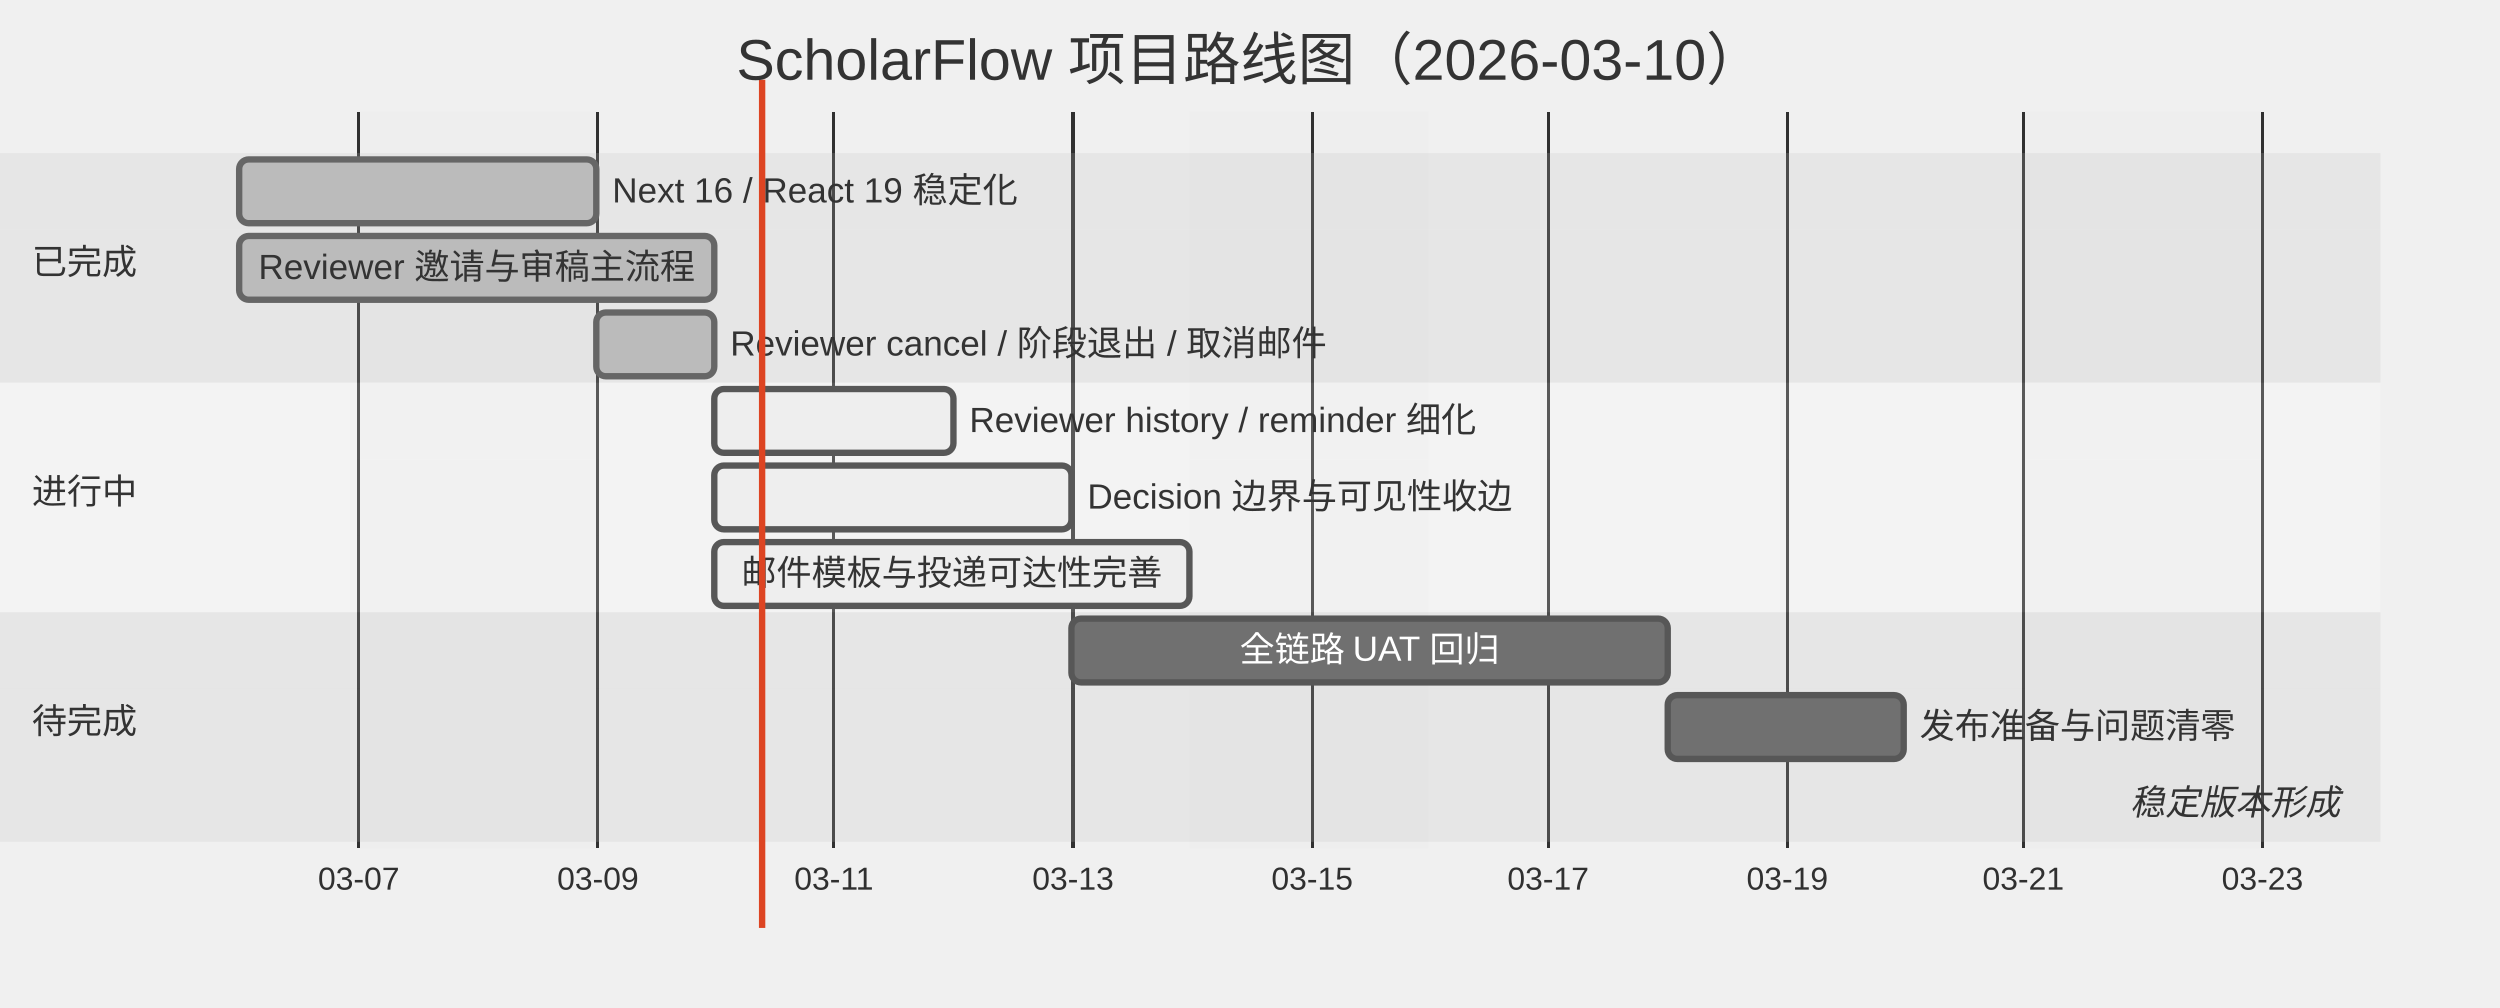
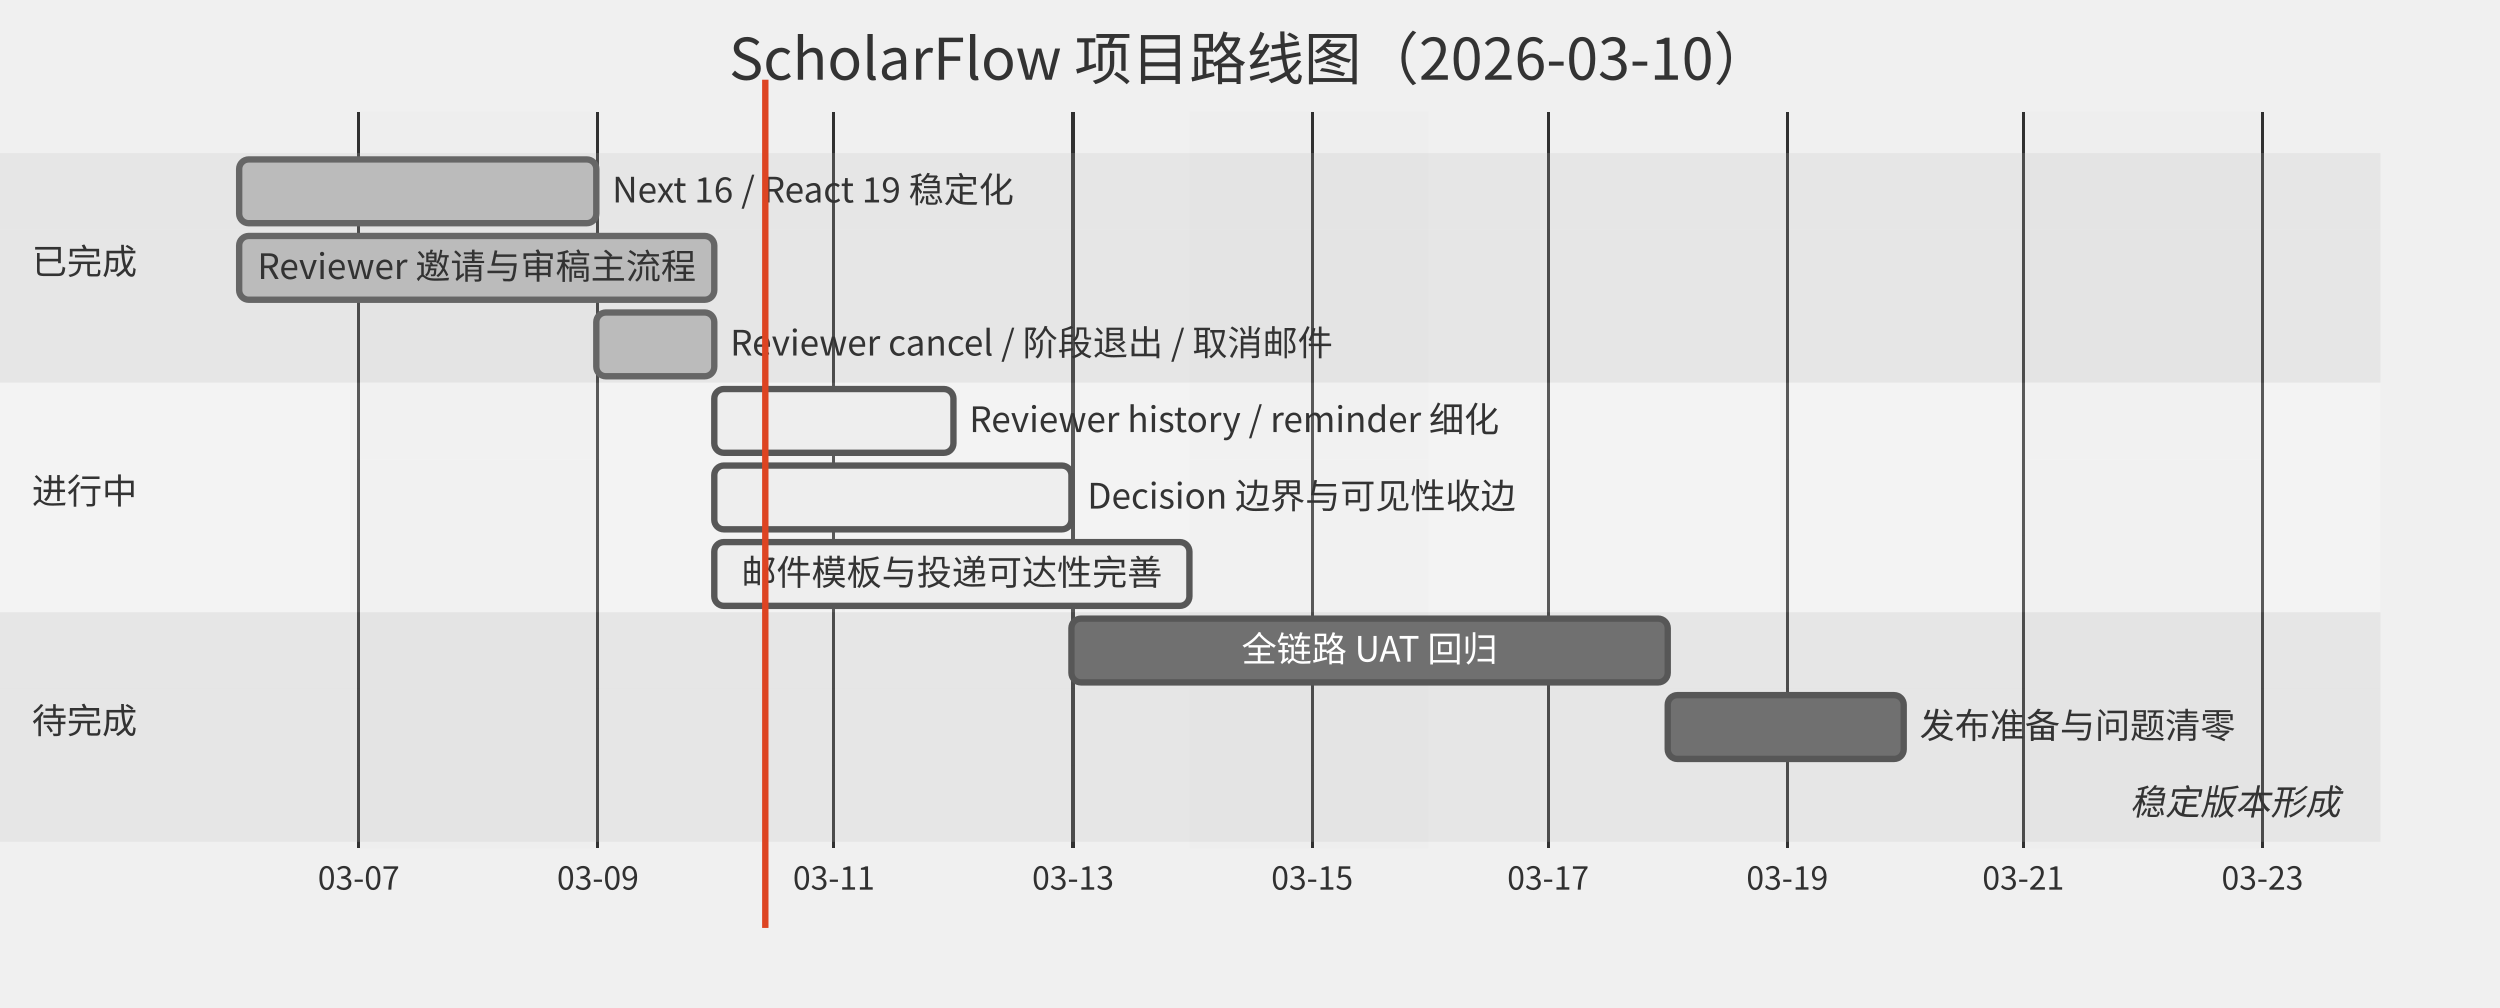
<svg xmlns="http://www.w3.org/2000/svg" id="my-svg" width="100%" viewBox="0 0 784 316" style="max-width: 784px; background-color: white;" role="graphics-document document" aria-roledescription="gantt">
-   <style>#my-svg{font-family:"trebuchet ms",verdana,arial,sans-serif;font-size:16px;fill:#000000;}@keyframes edge-animation-frame{from{stroke-dashoffset:0;}}@keyframes dash{to{stroke-dashoffset:0;}}#my-svg .edge-animation-slow{stroke-dasharray:9,5!important;stroke-dashoffset:900;animation:dash 50s linear infinite;stroke-linecap:round;}#my-svg .edge-animation-fast{stroke-dasharray:9,5!important;stroke-dashoffset:900;animation:dash 20s linear infinite;stroke-linecap:round;}#my-svg .error-icon{fill:#552222;}#my-svg .error-text{fill:#552222;stroke:#552222;}#my-svg .edge-thickness-normal{stroke-width:1px;}#my-svg .edge-thickness-thick{stroke-width:3.5px;}#my-svg .edge-pattern-solid{stroke-dasharray:0;}#my-svg .edge-thickness-invisible{stroke-width:0;fill:none;}#my-svg .edge-pattern-dashed{stroke-dasharray:3;}#my-svg .edge-pattern-dotted{stroke-dasharray:2;}#my-svg .marker{fill:#666;stroke:#666;}#my-svg .marker.cross{stroke:#666;}#my-svg svg{font-family:"trebuchet ms",verdana,arial,sans-serif;font-size:16px;}#my-svg p{margin:0;}#my-svg .mermaid-main-font{font-family:"trebuchet ms",verdana,arial,sans-serif;}#my-svg .exclude-range{fill:#eeeeee;}#my-svg .section{stroke:none;opacity:0.2;}#my-svg .section0{fill:hsl(0, 0%, 73.922%);}#my-svg .section2{fill:hsl(0, 0%, 73.922%);}#my-svg .section1,#my-svg .section3{fill:white;opacity:0.2;}#my-svg .sectionTitle0{fill:#333;}#my-svg .sectionTitle1{fill:#333;}#my-svg .sectionTitle2{fill:#333;}#my-svg .sectionTitle3{fill:#333;}#my-svg .sectionTitle{text-anchor:start;font-family:"trebuchet ms",verdana,arial,sans-serif;}#my-svg .grid .tick{stroke:hsl(0, 0%, 90%);opacity:0.8;shape-rendering:crispEdges;}#my-svg .grid .tick text{font-family:"trebuchet ms",verdana,arial,sans-serif;fill:#000000;}#my-svg .grid path{stroke-width:0;}#my-svg .today{fill:none;stroke:#d42;stroke-width:2px;}#my-svg .task{stroke-width:2;}#my-svg .taskText{text-anchor:middle;font-family:"trebuchet ms",verdana,arial,sans-serif;}#my-svg .taskTextOutsideRight{fill:#333;text-anchor:start;font-family:"trebuchet ms",verdana,arial,sans-serif;}#my-svg .taskTextOutsideLeft{fill:#333;text-anchor:end;}#my-svg .task.clickable{cursor:pointer;}#my-svg .taskText.clickable{cursor:pointer;fill:#003163!important;font-weight:bold;}#my-svg .taskTextOutsideLeft.clickable{cursor:pointer;fill:#003163!important;font-weight:bold;}#my-svg .taskTextOutsideRight.clickable{cursor:pointer;fill:#003163!important;font-weight:bold;}#my-svg .taskText0,#my-svg .taskText1,#my-svg .taskText2,#my-svg .taskText3{fill:white;}#my-svg .task0,#my-svg .task1,#my-svg .task2,#my-svg .task3{fill:#707070;stroke:hsl(0, 0%, 33.922%);}#my-svg .taskTextOutside0,#my-svg .taskTextOutside2{fill:#333;}#my-svg .taskTextOutside1,#my-svg .taskTextOutside3{fill:#333;}#my-svg .active0,#my-svg .active1,#my-svg .active2,#my-svg .active3{fill:#eee;stroke:hsl(0, 0%, 33.922%);}#my-svg .activeText0,#my-svg .activeText1,#my-svg .activeText2,#my-svg .activeText3{fill:#333!important;}#my-svg .done0,#my-svg .done1,#my-svg .done2,#my-svg .done3{stroke:#666;fill:#bbb;stroke-width:2;}#my-svg .doneText0,#my-svg .doneText1,#my-svg .doneText2,#my-svg .doneText3{fill:#333!important;}#my-svg .crit0,#my-svg .crit1,#my-svg .crit2,#my-svg .crit3{stroke:hsl(10.909, 73.333%, 40%);fill:#d42;stroke-width:2;}#my-svg .activeCrit0,#my-svg .activeCrit1,#my-svg .activeCrit2,#my-svg .activeCrit3{stroke:hsl(10.909, 73.333%, 40%);fill:#eee;stroke-width:2;}#my-svg .doneCrit0,#my-svg .doneCrit1,#my-svg .doneCrit2,#my-svg .doneCrit3{stroke:hsl(10.909, 73.333%, 40%);fill:#bbb;stroke-width:2;cursor:pointer;shape-rendering:crispEdges;}#my-svg .milestone{transform:rotate(45deg) scale(0.8,0.8);}#my-svg .milestoneText{font-style:italic;}#my-svg .doneCritText0,#my-svg .doneCritText1,#my-svg .doneCritText2,#my-svg .doneCritText3{fill:#333!important;}#my-svg .vert{stroke:#d42;}#my-svg .vertText{font-size:15px;text-anchor:middle;fill:#d42!important;}#my-svg .activeCritText0,#my-svg .activeCritText1,#my-svg .activeCritText2,#my-svg .activeCritText3{fill:#333!important;}#my-svg .titleText{text-anchor:middle;font-size:18px;fill:#333;font-family:"trebuchet ms",verdana,arial,sans-serif;}#my-svg :root{--mermaid-font-family:"trebuchet ms",verdana,arial,sans-serif;}</style>
+   <style>#my-svg{font-family:Noto Sans CJK SC,Noto Sans SC,Source Han Sans SC,Arial,sans-serif;font-size:16px;fill:#000000;}@keyframes edge-animation-frame{from{stroke-dashoffset:0;}}@keyframes dash{to{stroke-dashoffset:0;}}#my-svg .edge-animation-slow{stroke-dasharray:9,5!important;stroke-dashoffset:900;animation:dash 50s linear infinite;stroke-linecap:round;}#my-svg .edge-animation-fast{stroke-dasharray:9,5!important;stroke-dashoffset:900;animation:dash 20s linear infinite;stroke-linecap:round;}#my-svg .error-icon{fill:#552222;}#my-svg .error-text{fill:#552222;stroke:#552222;}#my-svg .edge-thickness-normal{stroke-width:1px;}#my-svg .edge-thickness-thick{stroke-width:3.5px;}#my-svg .edge-pattern-solid{stroke-dasharray:0;}#my-svg .edge-thickness-invisible{stroke-width:0;fill:none;}#my-svg .edge-pattern-dashed{stroke-dasharray:3;}#my-svg .edge-pattern-dotted{stroke-dasharray:2;}#my-svg .marker{fill:#666;stroke:#666;}#my-svg .marker.cross{stroke:#666;}#my-svg svg{font-family:Noto Sans CJK SC,Noto Sans SC,Source Han Sans SC,Arial,sans-serif;font-size:16px;}#my-svg p{margin:0;}#my-svg .mermaid-main-font{font-family:Noto Sans CJK SC,Noto Sans SC,Source Han Sans SC,Arial,sans-serif;}#my-svg .exclude-range{fill:#eeeeee;}#my-svg .section{stroke:none;opacity:0.2;}#my-svg .section0{fill:hsl(0, 0%, 73.922%);}#my-svg .section2{fill:hsl(0, 0%, 73.922%);}#my-svg .section1,#my-svg .section3{fill:white;opacity:0.2;}#my-svg .sectionTitle0{fill:#333;}#my-svg .sectionTitle1{fill:#333;}#my-svg .sectionTitle2{fill:#333;}#my-svg .sectionTitle3{fill:#333;}#my-svg .sectionTitle{text-anchor:start;font-family:Noto Sans CJK SC,Noto Sans SC,Source Han Sans SC,Arial,sans-serif;}#my-svg .grid .tick{stroke:hsl(0, 0%, 90%);opacity:0.8;shape-rendering:crispEdges;}#my-svg .grid .tick text{font-family:Noto Sans CJK SC,Noto Sans SC,Source Han Sans SC,Arial,sans-serif;fill:#000000;}#my-svg .grid path{stroke-width:0;}#my-svg .today{fill:none;stroke:#d42;stroke-width:2px;}#my-svg .task{stroke-width:2;}#my-svg .taskText{text-anchor:middle;font-family:Noto Sans CJK SC,Noto Sans SC,Source Han Sans SC,Arial,sans-serif;}#my-svg .taskTextOutsideRight{fill:#333;text-anchor:start;font-family:Noto Sans CJK SC,Noto Sans SC,Source Han Sans SC,Arial,sans-serif;}#my-svg .taskTextOutsideLeft{fill:#333;text-anchor:end;}#my-svg .task.clickable{cursor:pointer;}#my-svg .taskText.clickable{cursor:pointer;fill:#003163!important;font-weight:bold;}#my-svg .taskTextOutsideLeft.clickable{cursor:pointer;fill:#003163!important;font-weight:bold;}#my-svg .taskTextOutsideRight.clickable{cursor:pointer;fill:#003163!important;font-weight:bold;}#my-svg .taskText0,#my-svg .taskText1,#my-svg .taskText2,#my-svg .taskText3{fill:white;}#my-svg .task0,#my-svg .task1,#my-svg .task2,#my-svg .task3{fill:#707070;stroke:hsl(0, 0%, 33.922%);}#my-svg .taskTextOutside0,#my-svg .taskTextOutside2{fill:#333;}#my-svg .taskTextOutside1,#my-svg .taskTextOutside3{fill:#333;}#my-svg .active0,#my-svg .active1,#my-svg .active2,#my-svg .active3{fill:#eee;stroke:hsl(0, 0%, 33.922%);}#my-svg .activeText0,#my-svg .activeText1,#my-svg .activeText2,#my-svg .activeText3{fill:#333!important;}#my-svg .done0,#my-svg .done1,#my-svg .done2,#my-svg .done3{stroke:#666;fill:#bbb;stroke-width:2;}#my-svg .doneText0,#my-svg .doneText1,#my-svg .doneText2,#my-svg .doneText3{fill:#333!important;}#my-svg .crit0,#my-svg .crit1,#my-svg .crit2,#my-svg .crit3{stroke:hsl(10.909, 73.333%, 40%);fill:#d42;stroke-width:2;}#my-svg .activeCrit0,#my-svg .activeCrit1,#my-svg .activeCrit2,#my-svg .activeCrit3{stroke:hsl(10.909, 73.333%, 40%);fill:#eee;stroke-width:2;}#my-svg .doneCrit0,#my-svg .doneCrit1,#my-svg .doneCrit2,#my-svg .doneCrit3{stroke:hsl(10.909, 73.333%, 40%);fill:#bbb;stroke-width:2;cursor:pointer;shape-rendering:crispEdges;}#my-svg .milestone{transform:rotate(45deg) scale(0.8,0.8);}#my-svg .milestoneText{font-style:italic;}#my-svg .doneCritText0,#my-svg .doneCritText1,#my-svg .doneCritText2,#my-svg .doneCritText3{fill:#333!important;}#my-svg .vert{stroke:#d42;}#my-svg .vertText{font-size:15px;text-anchor:middle;fill:#d42!important;}#my-svg .activeCritText0,#my-svg .activeCritText1,#my-svg .activeCritText2,#my-svg .activeCritText3{fill:#333!important;}#my-svg .titleText{text-anchor:middle;font-size:18px;fill:#333;font-family:Noto Sans CJK SC,Noto Sans SC,Source Han Sans SC,Arial,sans-serif;}#my-svg :root{--mermaid-font-family:"trebuchet ms",verdana,arial,sans-serif;}</style>
  <g />
  <g>
    <rect id="exclude-2026-03-07" x="112" y="35" width="75" height="231" transform-origin="131px 158px" class="exclude-range" />
    <rect id="exclude-2026-03-14" x="373" y="35" width="75" height="231" transform-origin="392px 182px" class="exclude-range" />
    <rect id="exclude-2026-03-21" x="634" y="35" width="75" height="231" transform-origin="653px 206px" class="exclude-range" />
  </g>
  <g class="grid" transform="translate(75, 266)" fill="none" font-size="10" font-family="sans-serif" text-anchor="middle">
    <path class="domain" stroke="currentColor" d="M0.5,-231V0.5H634.5V-231" />
    <g class="tick" opacity="1" transform="translate(37.5,0)">
      <line stroke="currentColor" y2="-231" />
      <text fill="#000" y="3" dy="1em" stroke="none" font-size="10" style="text-anchor: middle;"> 03-07</text>
    </g>
    <g class="tick" opacity="1" transform="translate(112.5,0)">
      <line stroke="currentColor" y2="-231" />
      <text fill="#000" y="3" dy="1em" stroke="none" font-size="10" style="text-anchor: middle;"> 03-09</text>
    </g>
    <g class="tick" opacity="1" transform="translate(186.5,0)">
      <line stroke="currentColor" y2="-231" />
      <text fill="#000" y="3" dy="1em" stroke="none" font-size="10" style="text-anchor: middle;"> 03-11</text>
    </g>
    <g class="tick" opacity="1" transform="translate(261.5,0)">
      <line stroke="currentColor" y2="-231" />
      <text fill="#000" y="3" dy="1em" stroke="none" font-size="10" style="text-anchor: middle;"> 03-13</text>
    </g>
    <g class="tick" opacity="1" transform="translate(336.5,0)">
      <line stroke="currentColor" y2="-231" />
      <text fill="#000" y="3" dy="1em" stroke="none" font-size="10" style="text-anchor: middle;"> 03-15</text>
    </g>
    <g class="tick" opacity="1" transform="translate(410.5,0)">
      <line stroke="currentColor" y2="-231" />
      <text fill="#000" y="3" dy="1em" stroke="none" font-size="10" style="text-anchor: middle;"> 03-17</text>
    </g>
    <g class="tick" opacity="1" transform="translate(485.5,0)">
      <line stroke="currentColor" y2="-231" />
      <text fill="#000" y="3" dy="1em" stroke="none" font-size="10" style="text-anchor: middle;"> 03-19</text>
    </g>
    <g class="tick" opacity="1" transform="translate(559.5,0)">
      <line stroke="currentColor" y2="-231" />
      <text fill="#000" y="3" dy="1em" stroke="none" font-size="10" style="text-anchor: middle;"> 03-21</text>
    </g>
    <g class="tick" opacity="1" transform="translate(634.5,0)">
      <line stroke="currentColor" y2="-231" />
      <text fill="#000" y="3" dy="1em" stroke="none" font-size="10" style="text-anchor: middle;"> 03-23</text>
    </g>
  </g>
  <g>
    <rect x="0" y="48" width="746.5" height="24" class="section section0" />
    <rect x="0" y="72" width="746.5" height="24" class="section section0" />
    <rect x="0" y="96" width="746.5" height="24" class="section section0" />
    <rect x="0" y="120" width="746.5" height="24" class="section section1" />
    <rect x="0" y="144" width="746.5" height="24" class="section section1" />
    <rect x="0" y="168" width="746.5" height="24" class="section section1" />
    <rect x="0" y="192" width="746.5" height="24" class="section section2" />
    <rect x="0" y="216" width="746.5" height="24" class="section section2" />
    <rect x="0" y="240" width="746.5" height="24" class="section section2" />
  </g>
  <g>
    <rect id="next16" rx="3" ry="3" x="75" y="50" width="112" height="20" transform-origin="131px 60px" class="task done0" />
    <rect id="reviewer_core" rx="3" ry="3" x="75" y="74" width="149" height="20" transform-origin="149.5px 84px" class="task done0" />
    <rect id="reviewer_exit" rx="3" ry="3" x="187" y="98" width="37" height="20" transform-origin="205.5px 108px" class="task done0" />
    <rect id="reviewer_history" rx="3" ry="3" x="224" y="122" width="75" height="20" transform-origin="261.5px 132px" class="task active1" />
    <rect id="decision_edge" rx="3" ry="3" x="224" y="146" width="112" height="20" transform-origin="280px 156px" class="task active1" />
    <rect id="mail_hardening" rx="3" ry="3" x="224" y="170" width="149" height="20" transform-origin="298.5px 180px" class="task active1" />
    <rect id="uat" rx="3" ry="3" x="336" y="194" width="187" height="20" transform-origin="429.5px 204px" class="task task2" />
    <rect id="release" rx="3" ry="3" x="523" y="218" width="74" height="20" transform-origin="560px 228px" class="task task2" />
    <rect id="stable" rx="3" ry="3" x="643" y="242" width="20" height="20" transform-origin="653px 252px" class="task milestone  task2" />
-     <text id="next16-text" font-size="11" x="192" y="63.5" class="taskTextOutsideRight taskTextOutside0  doneText0 width-127.171875">Next 16 / React 19 稳定化          </text>
-     <text id="reviewer_core-text" font-size="11" x="149.5" y="87.5" class="taskText taskText0  doneText0 width-136.90625">Reviewer 邀请与审稿主流程          </text>
-     <text id="reviewer_exit-text" font-size="11" x="229" y="111.5" class="taskTextOutsideRight taskTextOutside0  doneText0 width-187.046875">Reviewer cancel / 阶段退出 / 取消邮件 </text>
-     <text id="reviewer_history-text" font-size="11" x="304" y="135.5" class="taskTextOutsideRight taskTextOutside1 activeText1 width-158.9375">Reviewer history / reminder 细化   </text>
-     <text id="decision_edge-text" font-size="11" x="341" y="159.5" class="taskTextOutsideRight taskTextOutside1 activeText1 width-133.25">Decision 边界与可见性收边          </text>
+     <text id="next16-text" font-size="11" x="192" y="63.5" class="taskTextOutsideRight taskTextOutside0  doneText0 width-125.953125">Next 16 / React 19 稳定化          </text>
+     <text id="reviewer_core-text" font-size="11" x="149.5" y="87.5" class="taskText taskText0  doneText0 width-137.53125">Reviewer 邀请与审稿主流程          </text>
+     <text id="reviewer_exit-text" font-size="11" x="229" y="111.5" class="taskTextOutsideRight taskTextOutside0  doneText0 width-188.96875">Reviewer cancel / 阶段退出 / 取消邮件 </text>
+     <text id="reviewer_history-text" font-size="11" x="304" y="135.5" class="taskTextOutsideRight taskTextOutside1 activeText1 width-166.15625">Reviewer history / reminder 细化   </text>
+     <text id="decision_edge-text" font-size="11" x="341" y="159.5" class="taskTextOutsideRight taskTextOutside1 activeText1 width-134.3125">Decision 边界与可见性收边          </text>
    <text id="mail_hardening-text" font-size="11" x="298.5" y="183.5" class="taskText taskText1 activeText1 width-132">邮件模板与投递可达性完善           </text>
-     <text id="uat-text" font-size="11" x="429.5" y="207.5" class="taskText taskText2  width-82.109375">全链路 UAT 回归                    </text>
+     <text id="uat-text" font-size="11" x="429.5" y="207.5" class="taskText taskText2  width-80.28125">全链路 UAT 回归                    </text>
    <text id="release-text" font-size="11" x="602" y="231.5" class="taskTextOutsideRight taskTextOutside2  width-99">发布准备与问题清零                 </text>
    <text id="stable-text" font-size="11" x="668" y="255.5" class="taskTextOutsideRight taskTextOutside2  milestoneText width-66">稳定版本形成                       </text>
  </g>
  <g>
    <text dy="0em" x="10" y="86" font-size="11" class="sectionTitle sectionTitle0">
      <tspan alignment-baseline="central" x="10">已完成</tspan>
    </text>
    <text dy="0em" x="10" y="158" font-size="11" class="sectionTitle sectionTitle1">
      <tspan alignment-baseline="central" x="10">进行中</tspan>
    </text>
    <text dy="0em" x="10" y="230" font-size="11" class="sectionTitle sectionTitle2">
      <tspan alignment-baseline="central" x="10">待完成</tspan>
    </text>
  </g>
  <g class="today">
-     <line x1="239" x2="239" y1="25" y2="291" class="today" />
+     <line x1="240" x2="240" y1="25" y2="291" class="today" />
  </g>
  <text x="392" y="25" class="titleText">ScholarFlow 项目路线图（2026-03-10）</text>
</svg>
